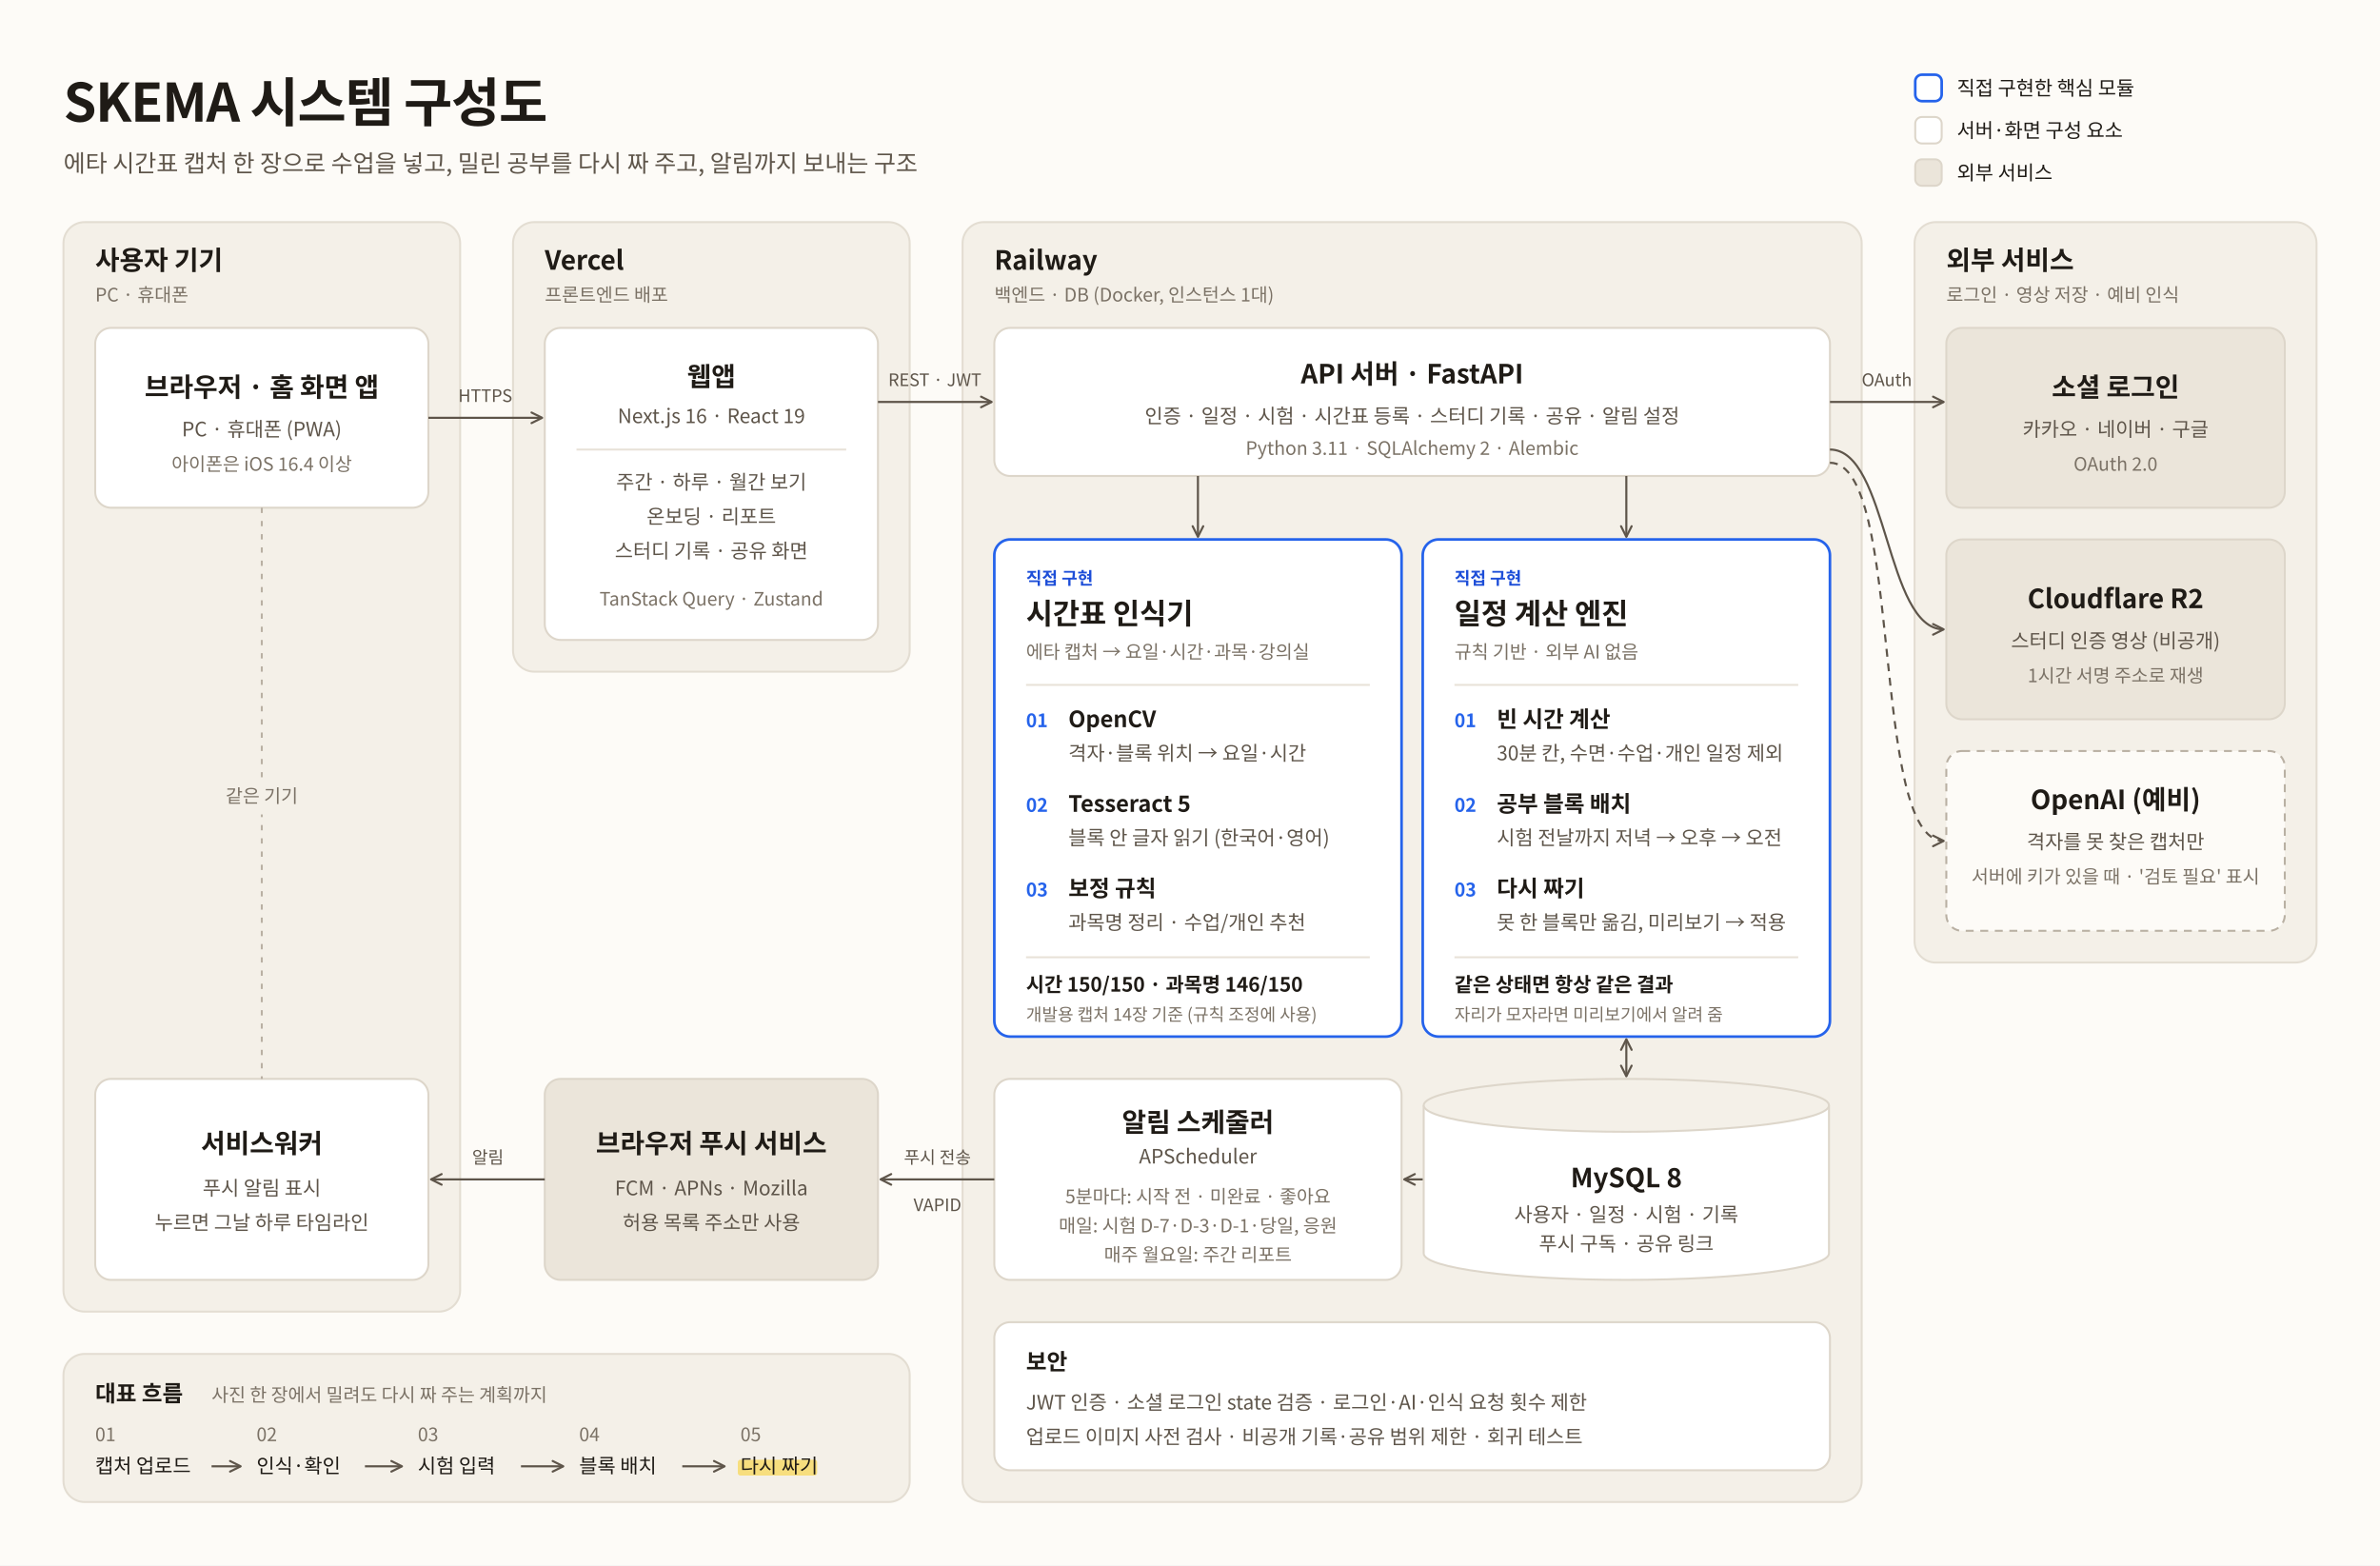
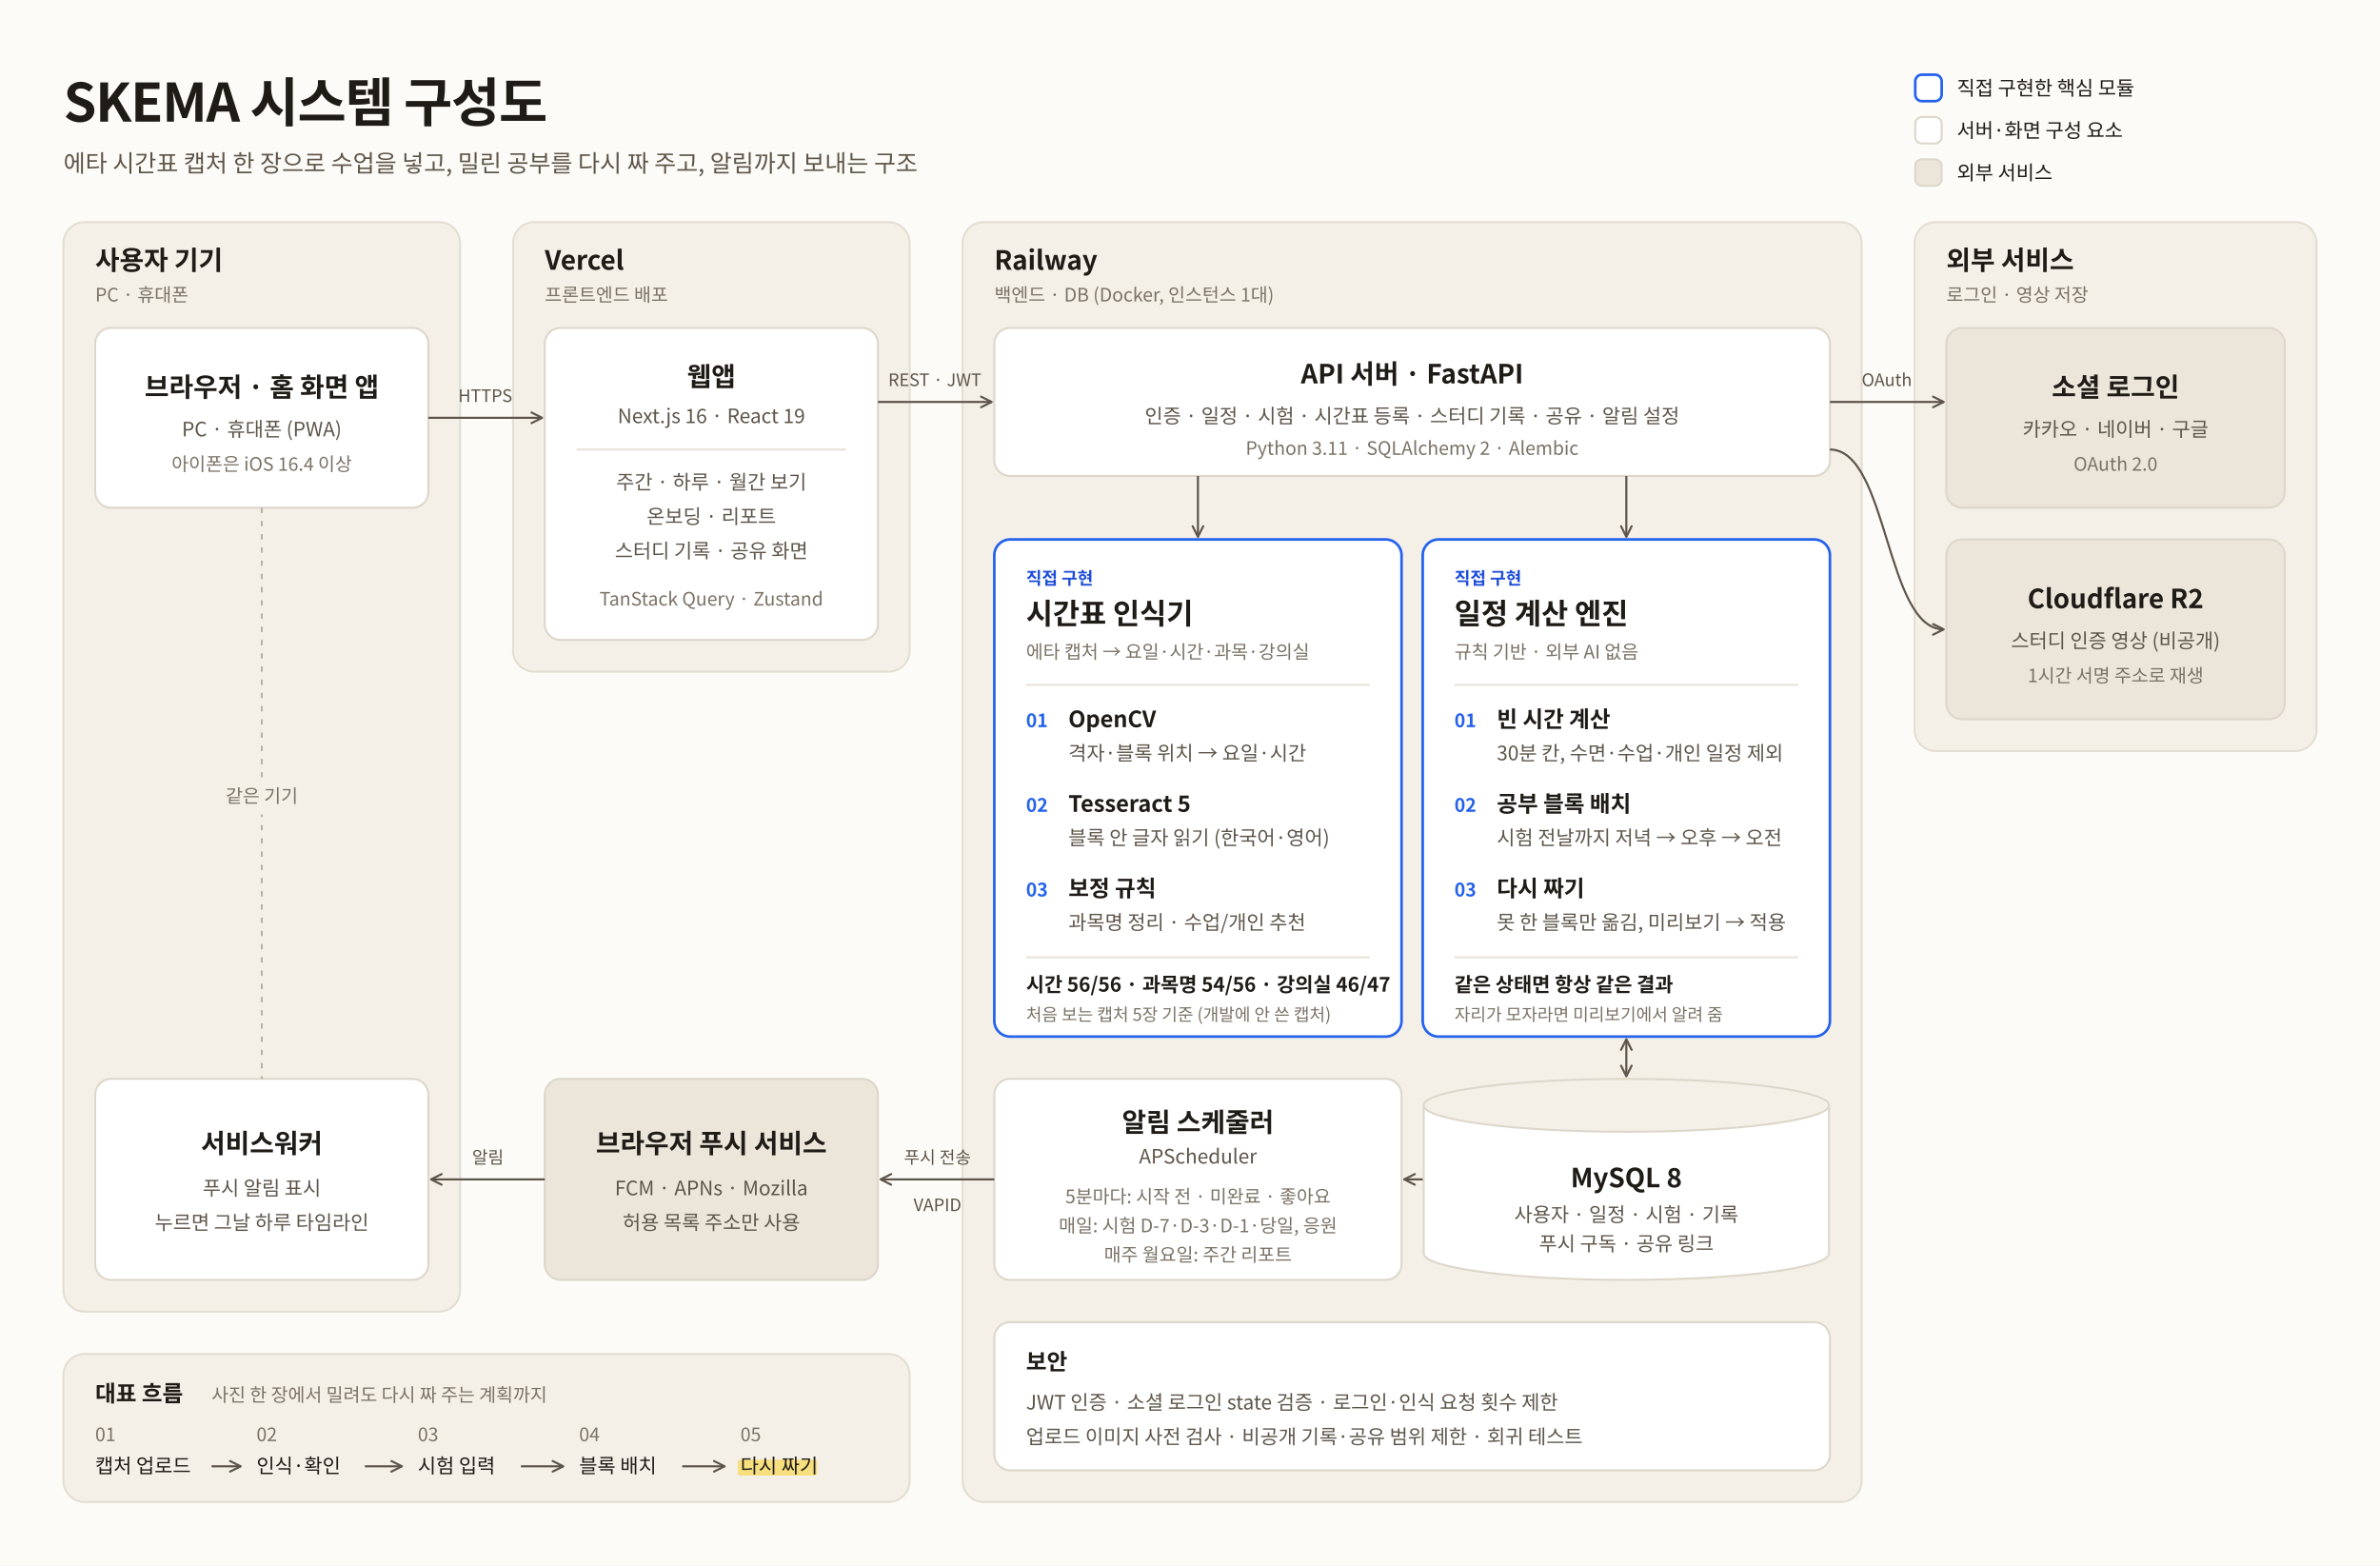
<svg xmlns="http://www.w3.org/2000/svg" viewBox="0 0 1800 1184" width="1800" height="1184" font-family="'Pretendard','Pretendard Variable','Apple SD Gothic Neo','Noto Sans KR','Noto Sans CJK KR','Malgun Gothic',sans-serif">
  <defs>
    <marker id="arr" viewBox="0 0 10 10" refX="9" refY="5" markerWidth="10" markerHeight="10" markerUnits="userSpaceOnUse" orient="auto-start-reverse">
      <path d="M1,1 L9,5 L1,9" fill="none" stroke="#5e554a" stroke-width="1.6" stroke-linecap="round" stroke-linejoin="round" />
    </marker>
    <style>
      text{font-variant-numeric:tabular-nums}
      .zone{fill:#f4f0e8;stroke:#e3ddd2;stroke-width:1.5}
      .zT{font-size:20px;font-weight:600;fill:#1f1b16}
      .zS{font-size:14px;fill:#7b7266}
      .box{fill:#ffffff;stroke:#ddd6ca;stroke-width:1.5}
      .ext{fill:#ebe5da;stroke:#ddd6ca;stroke-width:1.5}
      .core{fill:#ffffff;stroke:#2563eb;stroke-width:2}
      .t{font-size:20px;font-weight:600;fill:#1f1b16}
      .tL{font-size:22px;font-weight:600;fill:#1f1b16}
      .s{font-size:15px;fill:#5e554a}
      .m{font-size:14px;fill:#7b7266}
      .tag{font-size:13px;font-weight:600;fill:#1d4ed8}
      .n{font-size:14px;font-weight:600;fill:#2563eb}
      .st{font-size:17px;font-weight:600;fill:#1f1b16}
      .fact{font-size:15px;font-weight:600;fill:#1f1b16}
      .lbl{font-size:13px;font-weight:500;fill:#5e554a}
      .hair{stroke:#e8e2d8;stroke-width:1.5}
      .ln{stroke:#5e554a;stroke-width:1.6;fill:none}
    </style>
  </defs>
  <rect width="1800" height="1184" fill="#fdfbf7" />
  <text x="48" y="92" font-size="40" font-weight="600" fill="#1f1b16" letter-spacing="-0.8">SKEMA 시스템 구성도</text>
  <text x="48" y="130" font-size="18" fill="#5e554a">에타 시간표 캡처 한 장으로 수업을 넣고, 밀린 공부를 다시 짜 주고, 알림까지 보내는 구조</text>
  <g transform="translate(1448,56)">
    <rect x="0.5" y="0.5" width="20" height="20" rx="5" class="core" />
    <text x="32" y="16" font-size="15" fill="#1f1b16">직접 구현한 핵심 모듈</text>
    <rect x="0.5" y="32.5" width="20" height="20" rx="5" class="box" />
    <text x="32" y="48" font-size="15" fill="#1f1b16">서버·화면 구성 요소</text>
    <rect x="0.5" y="64.5" width="20" height="20" rx="5" class="ext" />
    <text x="32" y="80" font-size="15" fill="#1f1b16">외부 서비스</text>
  </g>
  <rect x="48" y="168" width="300" height="824" rx="16" class="zone" />
  <text x="72" y="204" class="zT">사용자 기기</text>
  <text x="72" y="228" class="zS">PC · 휴대폰</text>
  <rect x="388" y="168" width="300" height="340" rx="16" class="zone" />
  <text x="412" y="204" class="zT">Vercel</text>
  <text x="412" y="228" class="zS">프론트엔드 배포</text>
  <rect x="728" y="168" width="680" height="968" rx="16" class="zone" />
  <text x="752" y="204" class="zT">Railway</text>
  <text x="752" y="228" class="zS">백엔드 · DB (Docker, 인스턴스 1대)</text>
-   <rect x="1448" y="168" width="304" height="560" rx="16" class="zone" />
+   <rect x="1448" y="168" width="304" height="400" rx="16" class="zone" />
  <text x="1472" y="204" class="zT">외부 서비스</text>
-   <text x="1472" y="228" class="zS">로그인 · 영상 저장 · 예비 인식</text>
+   <text x="1472" y="228" class="zS">로그인 · 영상 저장</text>
  <rect x="72" y="248" width="252" height="136" rx="12" class="box" />
  <text x="198" y="300" text-anchor="middle" class="t">브라우저 · 홈 화면 앱</text>
  <text x="198" y="330" text-anchor="middle" class="s">PC · 휴대폰 (PWA)</text>
  <text x="198" y="356" text-anchor="middle" class="m">아이폰은 iOS 16.4 이상</text>
  <rect x="72" y="816" width="252" height="152" rx="12" class="box" />
  <text x="198" y="872" text-anchor="middle" class="t">서비스워커</text>
  <text x="198" y="904" text-anchor="middle" class="s">푸시 알림 표시</text>
  <text x="198" y="930" text-anchor="middle" class="s">누르면 그날 하루 타임라인</text>
  <line x1="198" y1="384" x2="198" y2="816" stroke="#b9b0a3" stroke-width="1.5" stroke-dasharray="4 6" />
  <rect x="160" y="588" width="76" height="28" rx="6" fill="#f4f0e8" />
  <text x="198" y="607" text-anchor="middle" class="m">같은 기기</text>
  <rect x="412" y="248" width="252" height="236" rx="12" class="box" />
  <text x="538" y="292" text-anchor="middle" class="t">웹앱</text>
  <text x="538" y="320" text-anchor="middle" font-size="15" font-weight="500" fill="#5e554a">Next.js 16 · React 19</text>
  <line x1="436" y1="340" x2="640" y2="340" class="hair" />
  <text x="538" y="370" text-anchor="middle" class="s">주간 · 하루 · 월간 보기</text>
  <text x="538" y="396" text-anchor="middle" class="s">온보딩 · 리포트</text>
  <text x="538" y="422" text-anchor="middle" class="s">스터디 기록 · 공유 화면</text>
  <text x="538" y="458" text-anchor="middle" class="m">TanStack Query · Zustand</text>
  <rect x="412" y="816" width="252" height="152" rx="12" class="ext" />
  <text x="538" y="872" text-anchor="middle" class="t">브라우저 푸시 서비스</text>
  <text x="538" y="904" text-anchor="middle" class="s">FCM · APNs · Mozilla</text>
  <text x="538" y="930" text-anchor="middle" class="s">허용 목록 주소만 사용</text>
  <rect x="752" y="248" width="632" height="112" rx="12" class="box" />
  <text x="1068" y="290" text-anchor="middle" class="t">API 서버 · FastAPI</text>
  <text x="1068" y="320" text-anchor="middle" class="s">인증 · 일정 · 시험 · 시간표 등록 · 스터디 기록 · 공유 · 알림 설정</text>
  <text x="1068" y="344" text-anchor="middle" class="m">Python 3.11 · SQLAlchemy 2 · Alembic</text>
  <rect x="752" y="408" width="308" height="376" rx="12" class="core" />
  <text x="776" y="442" class="tag">직접 구현</text>
  <text x="776" y="472" class="tL">시간표 인식기</text>
  <text x="776" y="498" class="m">에타 캡처 → 요일·시간·과목·강의실</text>
  <line x1="776" y1="518" x2="1036" y2="518" class="hair" />
  <text x="776" y="550" class="n">01</text>
  <text x="808" y="550" class="st">OpenCV</text>
  <text x="808" y="575" class="s">격자·블록 위치 → 요일·시간</text>
  <text x="776" y="614" class="n">02</text>
  <text x="808" y="614" class="st">Tesseract 5</text>
  <text x="808" y="639" class="s">블록 안 글자 읽기 (한국어·영어)</text>
  <text x="776" y="678" class="n">03</text>
  <text x="808" y="678" class="st">보정 규칙</text>
  <text x="808" y="703" class="s">과목명 정리 · 수업/개인 추천</text>
  <line x1="776" y1="724" x2="1036" y2="724" class="hair" />
-   <text x="776" y="750" class="fact">시간 150/150 · 과목명 146/150</text>
-   <text x="776" y="772" font-size="13" fill="#7b7266">개발용 캡처 14장 기준 (규칙 조정에 사용)</text>
+   <text x="776" y="750" class="fact">시간 56/56 · 과목명 54/56 · 강의실 46/47</text>
+   <text x="776" y="772" font-size="13" fill="#7b7266">처음 보는 캡처 5장 기준 (개발에 안 쓴 캡처)</text>
  <rect x="1076" y="408" width="308" height="376" rx="12" class="core" />
  <text x="1100" y="442" class="tag">직접 구현</text>
  <text x="1100" y="472" class="tL">일정 계산 엔진</text>
  <text x="1100" y="498" class="m">규칙 기반 · 외부 AI 없음</text>
  <line x1="1100" y1="518" x2="1360" y2="518" class="hair" />
  <text x="1100" y="550" class="n">01</text>
  <text x="1132" y="550" class="st">빈 시간 계산</text>
  <text x="1132" y="575" class="s">30분 칸, 수면·수업·개인 일정 제외</text>
  <text x="1100" y="614" class="n">02</text>
  <text x="1132" y="614" class="st">공부 블록 배치</text>
  <text x="1132" y="639" class="s">시험 전날까지 저녁 → 오후 → 오전</text>
  <text x="1100" y="678" class="n">03</text>
  <text x="1132" y="678" class="st">다시 짜기</text>
  <text x="1132" y="703" class="s">못 한 블록만 옮김, 미리보기 → 적용</text>
  <line x1="1100" y1="724" x2="1360" y2="724" class="hair" />
  <text x="1100" y="750" class="fact">같은 상태면 항상 같은 결과</text>
  <text x="1100" y="772" font-size="13" fill="#7b7266">자리가 모자라면 미리보기에서 알려 줌</text>
  <rect x="752" y="816" width="308" height="152" rx="12" class="box" />
  <text x="906" y="856" text-anchor="middle" class="t">알림 스케줄러</text>
  <text x="906" y="880" text-anchor="middle" font-size="15" font-weight="500" fill="#5e554a">APScheduler</text>
  <text x="906" y="910" text-anchor="middle" class="m">5분마다: 시작 전 · 미완료 · 좋아요</text>
  <text x="906" y="932" text-anchor="middle" class="m">매일: 시험 D-7·D-3·D-1·당일, 응원</text>
  <text x="906" y="954" text-anchor="middle" class="m">매주 월요일: 주간 리포트</text>
  <g transform="translate(1076,816)">
    <path d="M0.75,20 V132 A153.25,20 0 0 0 307.25,132 V20" fill="#ffffff" stroke="#ddd6ca" stroke-width="1.5" />
    <ellipse cx="154" cy="20" rx="153.25" ry="20" fill="#f4f0e8" stroke="#ddd6ca" stroke-width="1.5" />
    <text x="154" y="82" text-anchor="middle" class="t">MySQL 8</text>
    <text x="154" y="108" text-anchor="middle" class="s">사용자 · 일정 · 시험 · 기록</text>
    <text x="154" y="130" text-anchor="middle" class="s">푸시 구독 · 공유 링크</text>
  </g>
  <rect x="752" y="1000" width="632" height="112" rx="12" class="box" />
  <text x="776" y="1036" font-size="17" font-weight="600" fill="#1f1b16">보안</text>
-   <text x="776" y="1066" class="s">JWT 인증 · 소셜 로그인 state 검증 · 로그인·AI·인식 요청 횟수 제한</text>
+   <text x="776" y="1066" class="s">JWT 인증 · 소셜 로그인 state 검증 · 로그인·인식 요청 횟수 제한</text>
  <text x="776" y="1092" class="s">업로드 이미지 사전 검사 · 비공개 기록·공유 범위 제한 · 회귀 테스트</text>
  <rect x="1472" y="248" width="256" height="136" rx="12" class="ext" />
  <text x="1600" y="300" text-anchor="middle" class="t">소셜 로그인</text>
  <text x="1600" y="330" text-anchor="middle" class="s">카카오 · 네이버 · 구글</text>
  <text x="1600" y="356" text-anchor="middle" class="m">OAuth 2.0</text>
  <rect x="1472" y="408" width="256" height="136" rx="12" class="ext" />
  <text x="1600" y="460" text-anchor="middle" class="t">Cloudflare R2</text>
  <text x="1600" y="490" text-anchor="middle" class="s">스터디 인증 영상 (비공개)</text>
  <text x="1600" y="516" text-anchor="middle" class="m">1시간 서명 주소로 재생</text>
-   <rect x="1472" y="568" width="256" height="136" rx="12" fill="#fdfbf7" stroke="#b9b0a3" stroke-width="1.5" stroke-dasharray="6 5" />
-   <text x="1600" y="612" text-anchor="middle" class="t">OpenAI (예비)</text>
-   <text x="1600" y="642" text-anchor="middle" class="s">격자를 못 찾은 캡처만</text>
-   <text x="1600" y="668" text-anchor="middle" class="m">서버에 키가 있을 때 · '검토 필요' 표시</text>
  <rect x="48" y="1024" width="640" height="112" rx="16" class="zone" />
  <text x="72" y="1060" font-size="17" font-weight="600" fill="#1f1b16">대표 흐름</text>
  <text x="160" y="1060" class="m">사진 한 장에서 밀려도 다시 짜 주는 계획까지</text>
  <g font-size="15" font-weight="500" fill="#1f1b16">
    <text x="72" y="1090" class="m">01</text>
    <text x="72" y="1114">캡처 업로드</text>
    <text x="194" y="1090" class="m">02</text>
    <text x="194" y="1114">인식·확인</text>
    <text x="316" y="1090" class="m">03</text>
    <text x="316" y="1114">시험 입력</text>
    <text x="438" y="1090" class="m">04</text>
    <text x="438" y="1114">블록 배치</text>
    <rect x="558" y="1104" width="60" height="12" rx="2" fill="#facc15" fill-opacity="0.5" />
    <text x="560" y="1090" class="m">05</text>
    <text x="560" y="1114">다시 짜기</text>
  </g>
  <g class="ln">
    <line x1="160" y1="1109" x2="182" y2="1109" marker-end="url(#arr)" />
    <line x1="276" y1="1109" x2="304" y2="1109" marker-end="url(#arr)" />
    <line x1="394" y1="1109" x2="426" y2="1109" marker-end="url(#arr)" />
    <line x1="516" y1="1109" x2="548" y2="1109" marker-end="url(#arr)" />
  </g>
  <g class="ln">
    <line x1="324" y1="316" x2="410" y2="316" marker-end="url(#arr)" />
    <line x1="664" y1="304" x2="750" y2="304" marker-end="url(#arr)" />
    <line x1="1384" y1="304" x2="1470" y2="304" marker-end="url(#arr)" />
    <path d="M1384,340 C1428,340 1426,476 1470,476" marker-end="url(#arr)" />
-     <path d="M1384,350 C1440,350 1414,636 1470,636" stroke-dasharray="6 5" marker-end="url(#arr)" />
    <line x1="906" y1="360" x2="906" y2="406" marker-end="url(#arr)" />
    <line x1="1230" y1="360" x2="1230" y2="406" marker-end="url(#arr)" />
    <line x1="1230" y1="786" x2="1230" y2="814" marker-start="url(#arr)" marker-end="url(#arr)" />
    <line x1="1076" y1="892" x2="1062" y2="892" marker-end="url(#arr)" />
    <line x1="752" y1="892" x2="666" y2="892" marker-end="url(#arr)" />
    <line x1="412" y1="892" x2="326" y2="892" marker-end="url(#arr)" />
  </g>
  <g class="lbl" text-anchor="middle">
    <text x="367" y="304">HTTPS</text>
    <text x="707" y="292">REST · JWT</text>
    <text x="1427" y="292">OAuth</text>
    <text x="709" y="880">푸시 전송</text>
    <text x="709" y="916">VAPID</text>
    <text x="369" y="880">알림</text>
  </g>
</svg>
